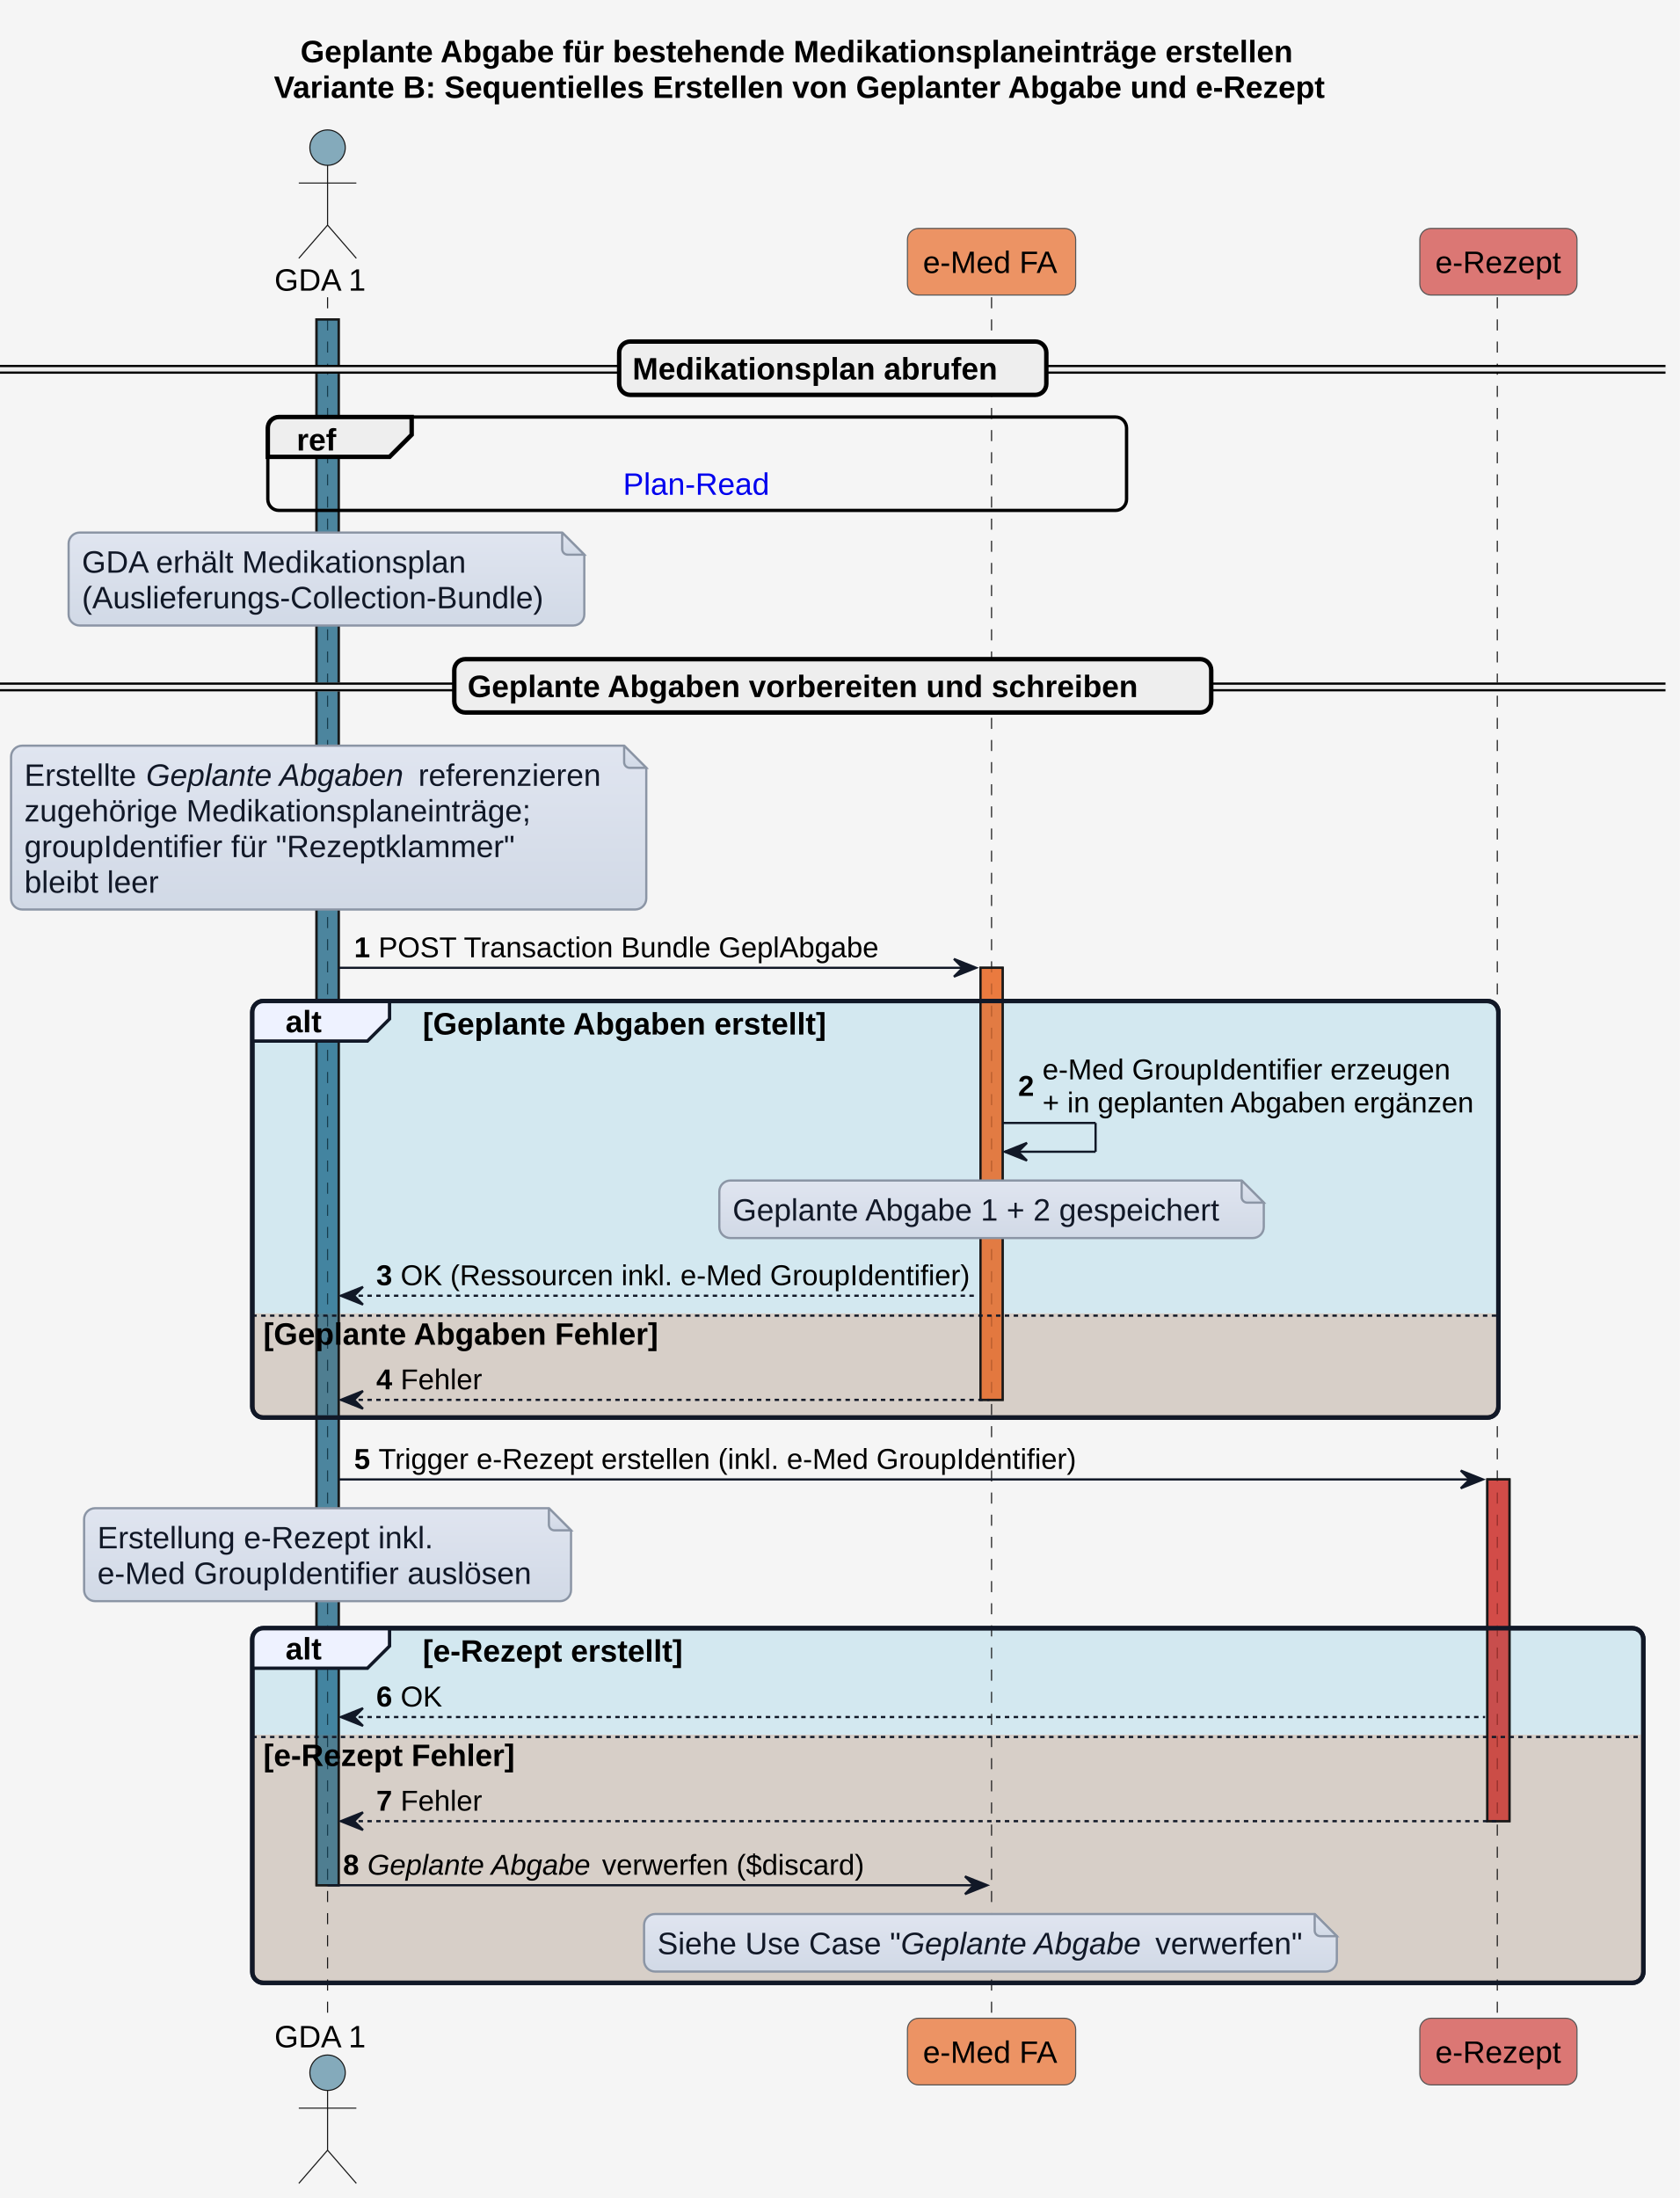
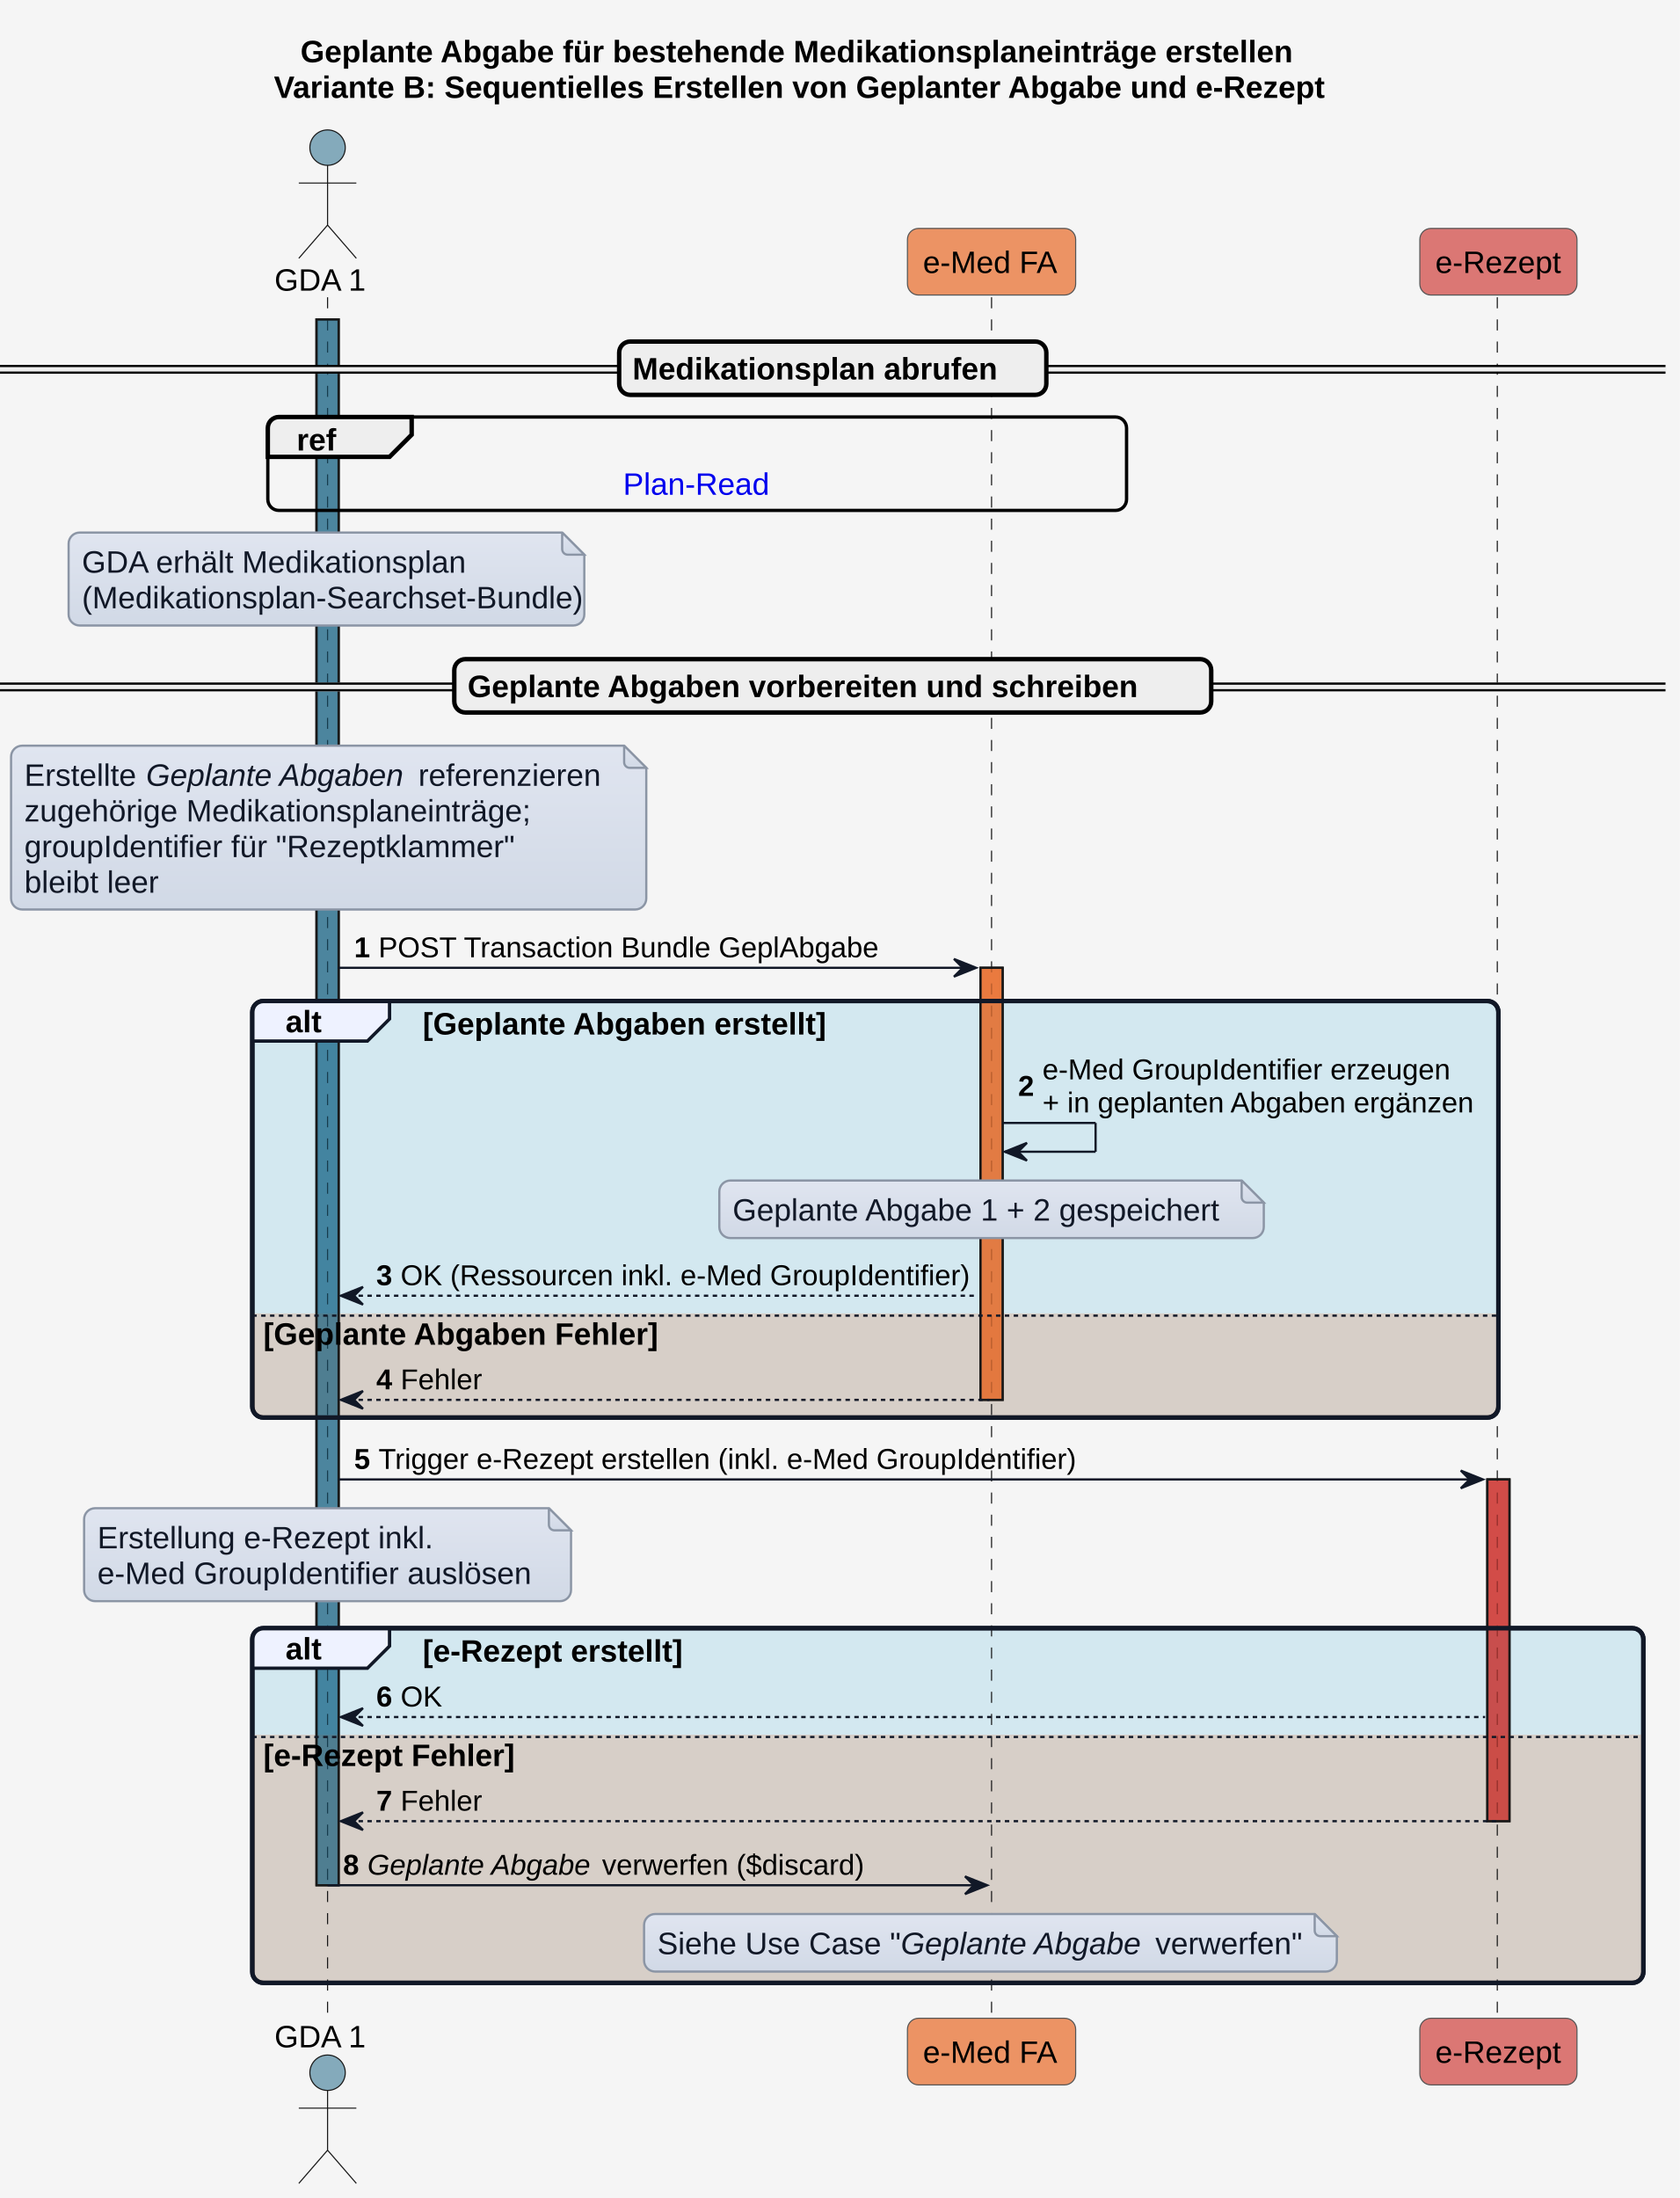
<svg xmlns="http://www.w3.org/2000/svg" xmlns:xlink="http://www.w3.org/1999/xlink" contentStyleType="text/css" height="993px" preserveAspectRatio="none" style="width:759px;height:993px;background:#F5F5F5;" version="1.1" viewBox="0 0 759 993" width="759px" zoomAndPan="magnify">
  <defs>
    <linearGradient id="g1ou5njsqa0owk0" x1="50%" x2="50%" y1="0%" y2="100%">
      <stop offset="0%" stop-color="#E0E5F0" />
      <stop offset="100%" stop-color="#D1D9E6" />
    </linearGradient>
  </defs>
  <g>
    <rect fill="#F5F5F5" height="993" style="stroke:none;stroke-width:1.0;" width="759" x="0" y="0" />
    <text fill="#000000" font-family="Arial" font-size="14" font-weight="bold" lengthAdjust="spacing" textLength="480" x="135.75" y="28.132">Geplante Abgabe für bestehende Medikationsplaneinträge erstellen</text>
    <text fill="#000000" font-family="Arial" font-size="14" font-weight="bold" lengthAdjust="spacing" textLength="504" x="123.75" y="44.23">Variante B: Sequentielles Erstellen von Geplanter Abgabe und e-Rezept</text>
    <rect fill="#156082" fill-opacity="0.502" height="707.413" style="stroke:#181818;stroke-width:1.0;" width="10" x="143" y="144.296" />
    <rect fill="#E97232" fill-opacity="0.741" height="195.19" style="stroke:#181818;stroke-width:1.0;" width="10" x="443" y="437.231" />
    <rect fill="#CD3732" fill-opacity="0.663" height="154.391" style="stroke:#181818;stroke-width:1.0;" width="10" x="672" y="668.369" />
    <rect fill="#0F9ED5" fill-opacity="0.145" height="188.19" rx="5" ry="5" style="stroke:#111827;stroke-width:2.0;" width="563" x="114" y="452.231" />
    <path d="M114,593.373 L677,593.373 L677,635.42 A5,5 0 0 1 672,640.42 L119,640.42 A5,5 0 0 1 114,635.42 L114,593.373 " fill="#E97132" fill-opacity="0.208" style="stroke:none;stroke-width:1.0;" />
    <rect fill="#0F9ED5" fill-opacity="0.145" height="160.241" rx="5" ry="5" style="stroke:#111827;stroke-width:2.0;" width="628.5" x="114" y="735.566" />
    <path d="M114,783.712 L742.5,783.712 L742.5,890.807 A5,5 0 0 1 737.5,895.807 L119,895.807 A5,5 0 0 1 114,890.807 L114,783.712 " fill="#E97132" fill-opacity="0.208" style="stroke:none;stroke-width:1.0;" />
    <line style="stroke:#181818;stroke-width:0.5;stroke-dasharray:5.0,5.0;" x1="148" x2="148" y1="134.296" y2="912.807" />
    <line style="stroke:#181818;stroke-width:0.5;stroke-dasharray:5.0,5.0;" x1="448" x2="448" y1="134.296" y2="912.807" />
    <line style="stroke:#181818;stroke-width:0.5;stroke-dasharray:5.0,5.0;" x1="676.5" x2="676.5" y1="134.296" y2="912.807" />
    <text fill="#000000" font-family="Arial" font-size="14" lengthAdjust="spacing" textLength="42" x="124" y="131.329">GDA 1</text>
    <ellipse cx="148" cy="66.697" fill="#156082" fill-opacity="0.502" rx="8" ry="8" style="stroke:#181818;stroke-width:0.5;" />
    <path d="M148,74.697 L148,101.697 M135,82.697 L161,82.697 M148,101.697 L135,116.697 M148,101.697 L161,116.697 " fill="none" style="stroke:#181818;stroke-width:0.5;" />
    <text fill="#000000" font-family="Arial" font-size="14" lengthAdjust="spacing" textLength="42" x="124" y="924.939">GDA 1</text>
    <ellipse cx="148" cy="936.406" fill="#156082" fill-opacity="0.502" rx="8" ry="8" style="stroke:#181818;stroke-width:0.5;" />
    <path d="M148,944.406 L148,971.406 M135,952.406 L161,952.406 M148,971.406 L135,986.406 M148,971.406 L161,986.406 " fill="none" style="stroke:#181818;stroke-width:0.5;" />
    <rect fill="#E97232" fill-opacity="0.741" height="30.099" rx="5" ry="5" style="stroke:#555555;stroke-width:0.5;" width="76" x="410" y="103.197" />
    <text fill="#000000" font-family="Arial" font-size="14" lengthAdjust="spacing" textLength="62" x="417" y="123.329">e-Med FA</text>
    <rect fill="#E97232" fill-opacity="0.741" height="30.099" rx="5" ry="5" style="stroke:#555555;stroke-width:0.5;" width="76" x="410" y="911.807" />
    <text fill="#000000" font-family="Arial" font-size="14" lengthAdjust="spacing" textLength="62" x="417" y="931.939">e-Med FA</text>
    <rect fill="#CD3732" fill-opacity="0.663" height="30.099" rx="5" ry="5" style="stroke:#555555;stroke-width:0.5;" width="71" x="641.5" y="103.197" />
    <text fill="#000000" font-family="Arial" font-size="14" lengthAdjust="spacing" textLength="57" x="648.5" y="123.329">e-Rezept</text>
    <rect fill="#CD3732" fill-opacity="0.663" height="30.099" rx="5" ry="5" style="stroke:#555555;stroke-width:0.5;" width="71" x="641.5" y="911.807" />
    <text fill="#000000" font-family="Arial" font-size="14" lengthAdjust="spacing" textLength="57" x="648.5" y="931.939">e-Rezept</text>
    <rect fill="#156082" fill-opacity="0.502" height="707.413" style="stroke:#181818;stroke-width:1.0;" width="10" x="143" y="144.296" />
    <rect fill="#E97232" fill-opacity="0.741" height="195.19" style="stroke:#181818;stroke-width:1.0;" width="10" x="443" y="437.231" />
    <rect fill="#CD3732" fill-opacity="0.663" height="154.391" style="stroke:#181818;stroke-width:1.0;" width="10" x="672" y="668.369" />
    <rect fill="#EEEEEE" height="3" rx="5" ry="5" style="stroke:#EEEEEE;stroke-width:1.0;" width="752.5" x="0" y="165.345" />
    <line style="stroke:#000000;stroke-width:1.0;" x1="0" x2="752.5" y1="165.345" y2="165.345" />
    <line style="stroke:#000000;stroke-width:1.0;" x1="0" x2="752.5" y1="168.345" y2="168.345" />
    <rect fill="#EEEEEE" height="24.099" rx="5" ry="5" style="stroke:#000000;stroke-width:2.0;" width="193" x="279.75" y="154.296" />
    <text fill="#000000" font-family="Arial" font-size="14" font-weight="bold" lengthAdjust="spacing" textLength="175" x="285.75" y="171.428">Medikationsplan abrufen</text>
    <rect fill="none" height="42.197" rx="5" ry="5" style="stroke:#000000;stroke-width:1.5;" width="388" x="121" y="188.394" />
    <path d="M126,188.394 L186,188.394 L186,196.394 L176,206.394 L121,206.394 L121,193.394 A5,5 0 0 1 126,188.394 " fill="#EEEEEE" style="stroke:#000000;stroke-width:2.0;" />
    <text fill="#000000" font-family="Arial" font-size="14" font-weight="bold" lengthAdjust="spacing" textLength="20" x="134" y="203.526">ref</text>
    <a href="interactions.html#sequenzdiagramm-plan-read" target="_top" title="interactions.html#sequenzdiagramm-plan-read" xlink:actuate="onRequest" xlink:href="interactions.html#sequenzdiagramm-plan-read" xlink:show="new" xlink:title="interactions.html#sequenzdiagramm-plan-read" xlink:type="simple">
      <text fill="#0000EE" font-family="Arial" font-size="14" lengthAdjust="spacing" textLength="67" x="281.5" y="223.526">Plan-Read</text>
    </a>
    <path d="M31,245.592 L31,277.592 A5,5 0 0 0 36,282.592 L259,282.592 A5,5 0 0 0 264,277.592 L264,250.592 L254,240.592 L36,240.592 A5,5 0 0 0 31,245.592 " fill="url(#g1ou5njsqa0owk0)" style="stroke:#8B95A5;stroke-width:1.0;" />
    <path d="M254,240.592 L254,248.092 A2.5,2.5 0 0 0 256.5,250.592 L264,250.592 L254,240.592 " fill="url(#g1ou5njsqa0owk0)" style="stroke:#8B95A5;stroke-width:1.0;" />
    <text fill="#111827" font-family="Arial" font-size="14" lengthAdjust="spacing" textLength="176" x="37" y="258.724">GDA erhält Medikationsplan</text>
-     <text fill="#111827" font-family="Arial" font-size="14" lengthAdjust="spacing" textLength="212" x="37" y="274.822">(Auslieferungs-Collection-Bundle)</text>
+     <text fill="#111827" font-family="Arial" font-size="14" lengthAdjust="spacing" textLength="212" x="37" y="274.822">(Medikationsplan-Searchset-Bundle)</text>
    <rect fill="#EEEEEE" height="3" rx="5" ry="5" style="stroke:#EEEEEE;stroke-width:1.0;" width="752.5" x="0" y="308.838" />
    <line style="stroke:#000000;stroke-width:1.0;" x1="0" x2="752.5" y1="308.838" y2="308.838" />
    <line style="stroke:#000000;stroke-width:1.0;" x1="0" x2="752.5" y1="311.838" y2="311.838" />
    <rect fill="#EEEEEE" height="24.099" rx="5" ry="5" style="stroke:#000000;stroke-width:2.0;" width="342" x="205.25" y="297.789" />
    <text fill="#000000" font-family="Arial" font-size="14" font-weight="bold" lengthAdjust="spacing" textLength="324" x="211.25" y="314.921">Geplante Abgaben vorbereiten und schreiben</text>
    <path d="M5,341.888 L5,405.888 A5,5 0 0 0 10,410.888 L287,410.888 A5,5 0 0 0 292,405.888 L292,346.888 L282,336.888 L10,336.888 A5,5 0 0 0 5,341.888 " fill="url(#g1ou5njsqa0owk0)" style="stroke:#8B95A5;stroke-width:1.0;" />
    <path d="M282,336.888 L282,344.388 A2.5,2.5 0 0 0 284.5,346.888 L292,346.888 L282,336.888 " fill="url(#g1ou5njsqa0owk0)" style="stroke:#8B95A5;stroke-width:1.0;" />
    <text fill="#111827" font-family="Arial" font-size="14" lengthAdjust="spacing" textLength="51" x="11" y="355.019">Erstellte</text>
    <text fill="#111827" font-family="Arial" font-size="14" font-style="italic" lengthAdjust="spacing" textLength="119" x="66" y="355.019">Geplante Abgaben</text>
    <text fill="#111827" font-family="Arial" font-size="14" lengthAdjust="spacing" textLength="84" x="189" y="355.019">referenzieren</text>
    <text fill="#111827" font-family="Arial" font-size="14" lengthAdjust="spacing" textLength="232" x="11" y="371.118">zugehörige Medikationsplaneinträge;</text>
    <text fill="#111827" font-family="Arial" font-size="14" lengthAdjust="spacing" textLength="223" x="11" y="387.217">groupIdentifier für "Rezeptklammer"</text>
    <text fill="#111827" font-family="Arial" font-size="14" lengthAdjust="spacing" textLength="62" x="11" y="403.315">bleibt leer</text>
    <polygon fill="#111827" points="431,433.231,441,437.231,431,441.231,435,437.231" style="stroke:#111827;stroke-width:1.0;" />
    <line style="stroke:#111827;stroke-width:1.0;" x1="153" x2="437" y1="437.231" y2="437.231" />
    <text fill="#000000" font-family="Arial" font-size="13" font-weight="bold" lengthAdjust="spacing" textLength="7" x="160" y="432.476">1</text>
    <text fill="#000000" font-family="Arial" font-size="13" lengthAdjust="spacing" textLength="225" x="171" y="432.476">POST Transaction Bundle GeplAbgabe</text>
    <path d="M119,452.231 L176,452.231 L176,460.33 L166,470.33 L114,470.33 L114,457.231 A5,5 0 0 1 119,452.231 " fill="#EEF2FF" style="stroke:#111827;stroke-width:1.5;" />
    <rect fill="none" height="188.19" rx="5" ry="5" style="stroke:#111827;stroke-width:2.0;" width="563" x="114" y="452.231" />
    <text fill="#000000" font-family="Arial" font-size="14" font-weight="bold" lengthAdjust="spacing" textLength="17" x="129" y="466.363">alt</text>
    <text fill="#000000" font-family="Arial" font-size="14" font-weight="bold" lengthAdjust="spacing" textLength="194" x="191" y="467.363">[Geplante Abgaben erstellt]</text>
    <line style="stroke:#111827;stroke-width:1.0;" x1="453" x2="495" y1="507.326" y2="507.326" />
    <line style="stroke:#111827;stroke-width:1.0;" x1="495" x2="495" y1="507.326" y2="520.326" />
    <line style="stroke:#111827;stroke-width:1.0;" x1="454" x2="495" y1="520.326" y2="520.326" />
    <polygon fill="#111827" points="464,516.326,454,520.326,464,524.326,460,520.326" style="stroke:#111827;stroke-width:1.0;" />
    <text fill="#000000" font-family="Arial" font-size="13" font-weight="bold" lengthAdjust="spacing" textLength="7" x="460" y="495.096">2</text>
    <text fill="#000000" font-family="Arial" font-size="13" lengthAdjust="spacing" textLength="180" x="471" y="487.622">e-Med GroupIdentifier erzeugen</text>
    <text fill="#000000" font-family="Arial" font-size="13" lengthAdjust="spacing" textLength="194" x="471" y="502.571">+ in geplanten Abgaben ergänzen</text>
    <path d="M325,538.326 L325,554.326 A5,5 0 0 0 330,559.326 L566,559.326 A5,5 0 0 0 571,554.326 L571,543.326 L561,533.326 L330,533.326 A5,5 0 0 0 325,538.326 " fill="url(#g1ou5njsqa0owk0)" style="stroke:#8B95A5;stroke-width:1.0;" />
    <path d="M561,533.326 L561,540.826 A2.5,2.5 0 0 0 563.5,543.326 L571,543.326 L561,533.326 " fill="url(#g1ou5njsqa0owk0)" style="stroke:#8B95A5;stroke-width:1.0;" />
    <text fill="#111827" font-family="Arial" font-size="14" lengthAdjust="spacing" textLength="225" x="331" y="551.457">Geplante Abgabe 1 + 2 gespeichert</text>
    <polygon fill="#111827" points="164,581.373,154,585.373,164,589.373,160,585.373" style="stroke:#111827;stroke-width:1.0;" />
    <line style="stroke:#111827;stroke-width:1.0;stroke-dasharray:2.0,2.0;" x1="158" x2="442" y1="585.373" y2="585.373" />
    <text fill="#000000" font-family="Arial" font-size="13" font-weight="bold" lengthAdjust="spacing" textLength="7" x="170" y="580.618">3</text>
    <text fill="#000000" font-family="Arial" font-size="13" lengthAdjust="spacing" textLength="255" x="181" y="580.618">OK (Ressourcen inkl. e-Med GroupIdentifier)</text>
    <line style="stroke:#111827;stroke-width:1.0;stroke-dasharray:2.0,2.0;" x1="114" x2="677" y1="594.373" y2="594.373" />
    <text fill="#000000" font-family="Arial" font-size="14" font-weight="bold" lengthAdjust="spacing" textLength="190" x="119" y="607.505">[Geplante Abgaben Fehler]</text>
    <polygon fill="#111827" points="164,628.42,154,632.42,164,636.42,160,632.42" style="stroke:#111827;stroke-width:1.0;" />
    <line style="stroke:#111827;stroke-width:1.0;stroke-dasharray:2.0,2.0;" x1="158" x2="447" y1="632.42" y2="632.42" />
    <text fill="#000000" font-family="Arial" font-size="13" font-weight="bold" lengthAdjust="spacing" textLength="7" x="170" y="627.665">4</text>
    <text fill="#000000" font-family="Arial" font-size="13" lengthAdjust="spacing" textLength="36" x="181" y="627.665">Fehler</text>
    <polygon fill="#111827" points="660,664.369,670,668.369,660,672.369,664,668.369" style="stroke:#111827;stroke-width:1.0;" />
    <line style="stroke:#111827;stroke-width:1.0;" x1="153" x2="666" y1="668.369" y2="668.369" />
    <text fill="#000000" font-family="Arial" font-size="13" font-weight="bold" lengthAdjust="spacing" textLength="7" x="160" y="663.614">5</text>
    <text fill="#000000" font-family="Arial" font-size="13" lengthAdjust="spacing" textLength="311" x="171" y="663.614">Trigger e-Rezept erstellen (inkl. e-Med GroupIdentifier)</text>
    <path d="M38,686.369 L38,718.369 A5,5 0 0 0 43,723.369 L253,723.369 A5,5 0 0 0 258,718.369 L258,691.369 L248,681.369 L43,681.369 A5,5 0 0 0 38,686.369 " fill="url(#g1ou5njsqa0owk0)" style="stroke:#8B95A5;stroke-width:1.0;" />
    <path d="M248,681.369 L248,688.869 A2.5,2.5 0 0 0 250.5,691.369 L258,691.369 L248,681.369 " fill="url(#g1ou5njsqa0owk0)" style="stroke:#8B95A5;stroke-width:1.0;" />
    <text fill="#111827" font-family="Arial" font-size="14" lengthAdjust="spacing" textLength="153" x="44" y="699.501">Erstellung e-Rezept inkl.</text>
    <text fill="#111827" font-family="Arial" font-size="14" lengthAdjust="spacing" textLength="199" x="44" y="715.6">e-Med GroupIdentifier auslösen</text>
    <path d="M119,735.566 L176,735.566 L176,743.665 L166,753.665 L114,753.665 L114,740.566 A5,5 0 0 1 119,735.566 " fill="#EEF2FF" style="stroke:#111827;stroke-width:1.5;" />
    <rect fill="none" height="160.241" rx="5" ry="5" style="stroke:#111827;stroke-width:2.0;" width="628.5" x="114" y="735.566" />
    <text fill="#000000" font-family="Arial" font-size="14" font-weight="bold" lengthAdjust="spacing" textLength="17" x="129" y="749.698">alt</text>
    <text fill="#000000" font-family="Arial" font-size="14" font-weight="bold" lengthAdjust="spacing" textLength="127" x="191" y="750.698">[e-Rezept erstellt]</text>
    <polygon fill="#111827" points="164,771.712,154,775.712,164,779.712,160,775.712" style="stroke:#111827;stroke-width:1.0;" />
    <line style="stroke:#111827;stroke-width:1.0;stroke-dasharray:2.0,2.0;" x1="158" x2="671" y1="775.712" y2="775.712" />
    <text fill="#000000" font-family="Arial" font-size="13" font-weight="bold" lengthAdjust="spacing" textLength="7" x="170" y="770.957">6</text>
    <text fill="#000000" font-family="Arial" font-size="13" lengthAdjust="spacing" textLength="19" x="181" y="770.957">OK</text>
    <line style="stroke:#111827;stroke-width:1.0;stroke-dasharray:2.0,2.0;" x1="114" x2="742.5" y1="784.712" y2="784.712" />
    <text fill="#000000" font-family="Arial" font-size="14" font-weight="bold" lengthAdjust="spacing" textLength="123" x="119" y="797.844">[e-Rezept Fehler]</text>
    <polygon fill="#111827" points="164,818.76,154,822.76,164,826.76,160,822.76" style="stroke:#111827;stroke-width:1.0;" />
    <line style="stroke:#111827;stroke-width:1.0;stroke-dasharray:2.0,2.0;" x1="158" x2="676" y1="822.76" y2="822.76" />
    <text fill="#000000" font-family="Arial" font-size="13" font-weight="bold" lengthAdjust="spacing" textLength="7" x="170" y="818.005">7</text>
    <text fill="#000000" font-family="Arial" font-size="13" lengthAdjust="spacing" textLength="36" x="181" y="818.005">Fehler</text>
    <polygon fill="#111827" points="436,847.708,446,851.708,436,855.708,440,851.708" style="stroke:#111827;stroke-width:1.0;" />
    <line style="stroke:#111827;stroke-width:1.0;" x1="148" x2="442" y1="851.708" y2="851.708" />
    <text fill="#000000" font-family="Arial" font-size="13" font-weight="bold" lengthAdjust="spacing" textLength="7" x="155" y="846.954">8</text>
    <text fill="#000000" font-family="Arial" font-size="13" font-style="italic" lengthAdjust="spacing" textLength="102" x="166" y="846.954">Geplante Abgabe</text>
    <text fill="#000000" font-family="Arial" font-size="13" lengthAdjust="spacing" textLength="114" x="272" y="846.954">verwerfen ($discard)</text>
    <path d="M291,869.708 L291,885.708 A5,5 0 0 0 296,890.708 L599,890.708 A5,5 0 0 0 604,885.708 L604,874.708 L594,864.708 L296,864.708 A5,5 0 0 0 291,869.708 " fill="url(#g1ou5njsqa0owk0)" style="stroke:#8B95A5;stroke-width:1.0;" />
    <path d="M594,864.708 L594,872.208 A2.5,2.5 0 0 0 596.5,874.708 L604,874.708 L594,864.708 " fill="url(#g1ou5njsqa0owk0)" style="stroke:#8B95A5;stroke-width:1.0;" />
    <text fill="#111827" font-family="Arial" font-size="14" lengthAdjust="spacing" textLength="110" x="297" y="882.84">Siehe Use Case "</text>
    <text fill="#111827" font-family="Arial" font-size="14" font-style="italic" lengthAdjust="spacing" textLength="111" x="407" y="882.84">Geplante Abgabe</text>
    <text fill="#111827" font-family="Arial" font-size="14" lengthAdjust="spacing" textLength="67" x="522" y="882.84">verwerfen"</text>
  </g>
</svg>
